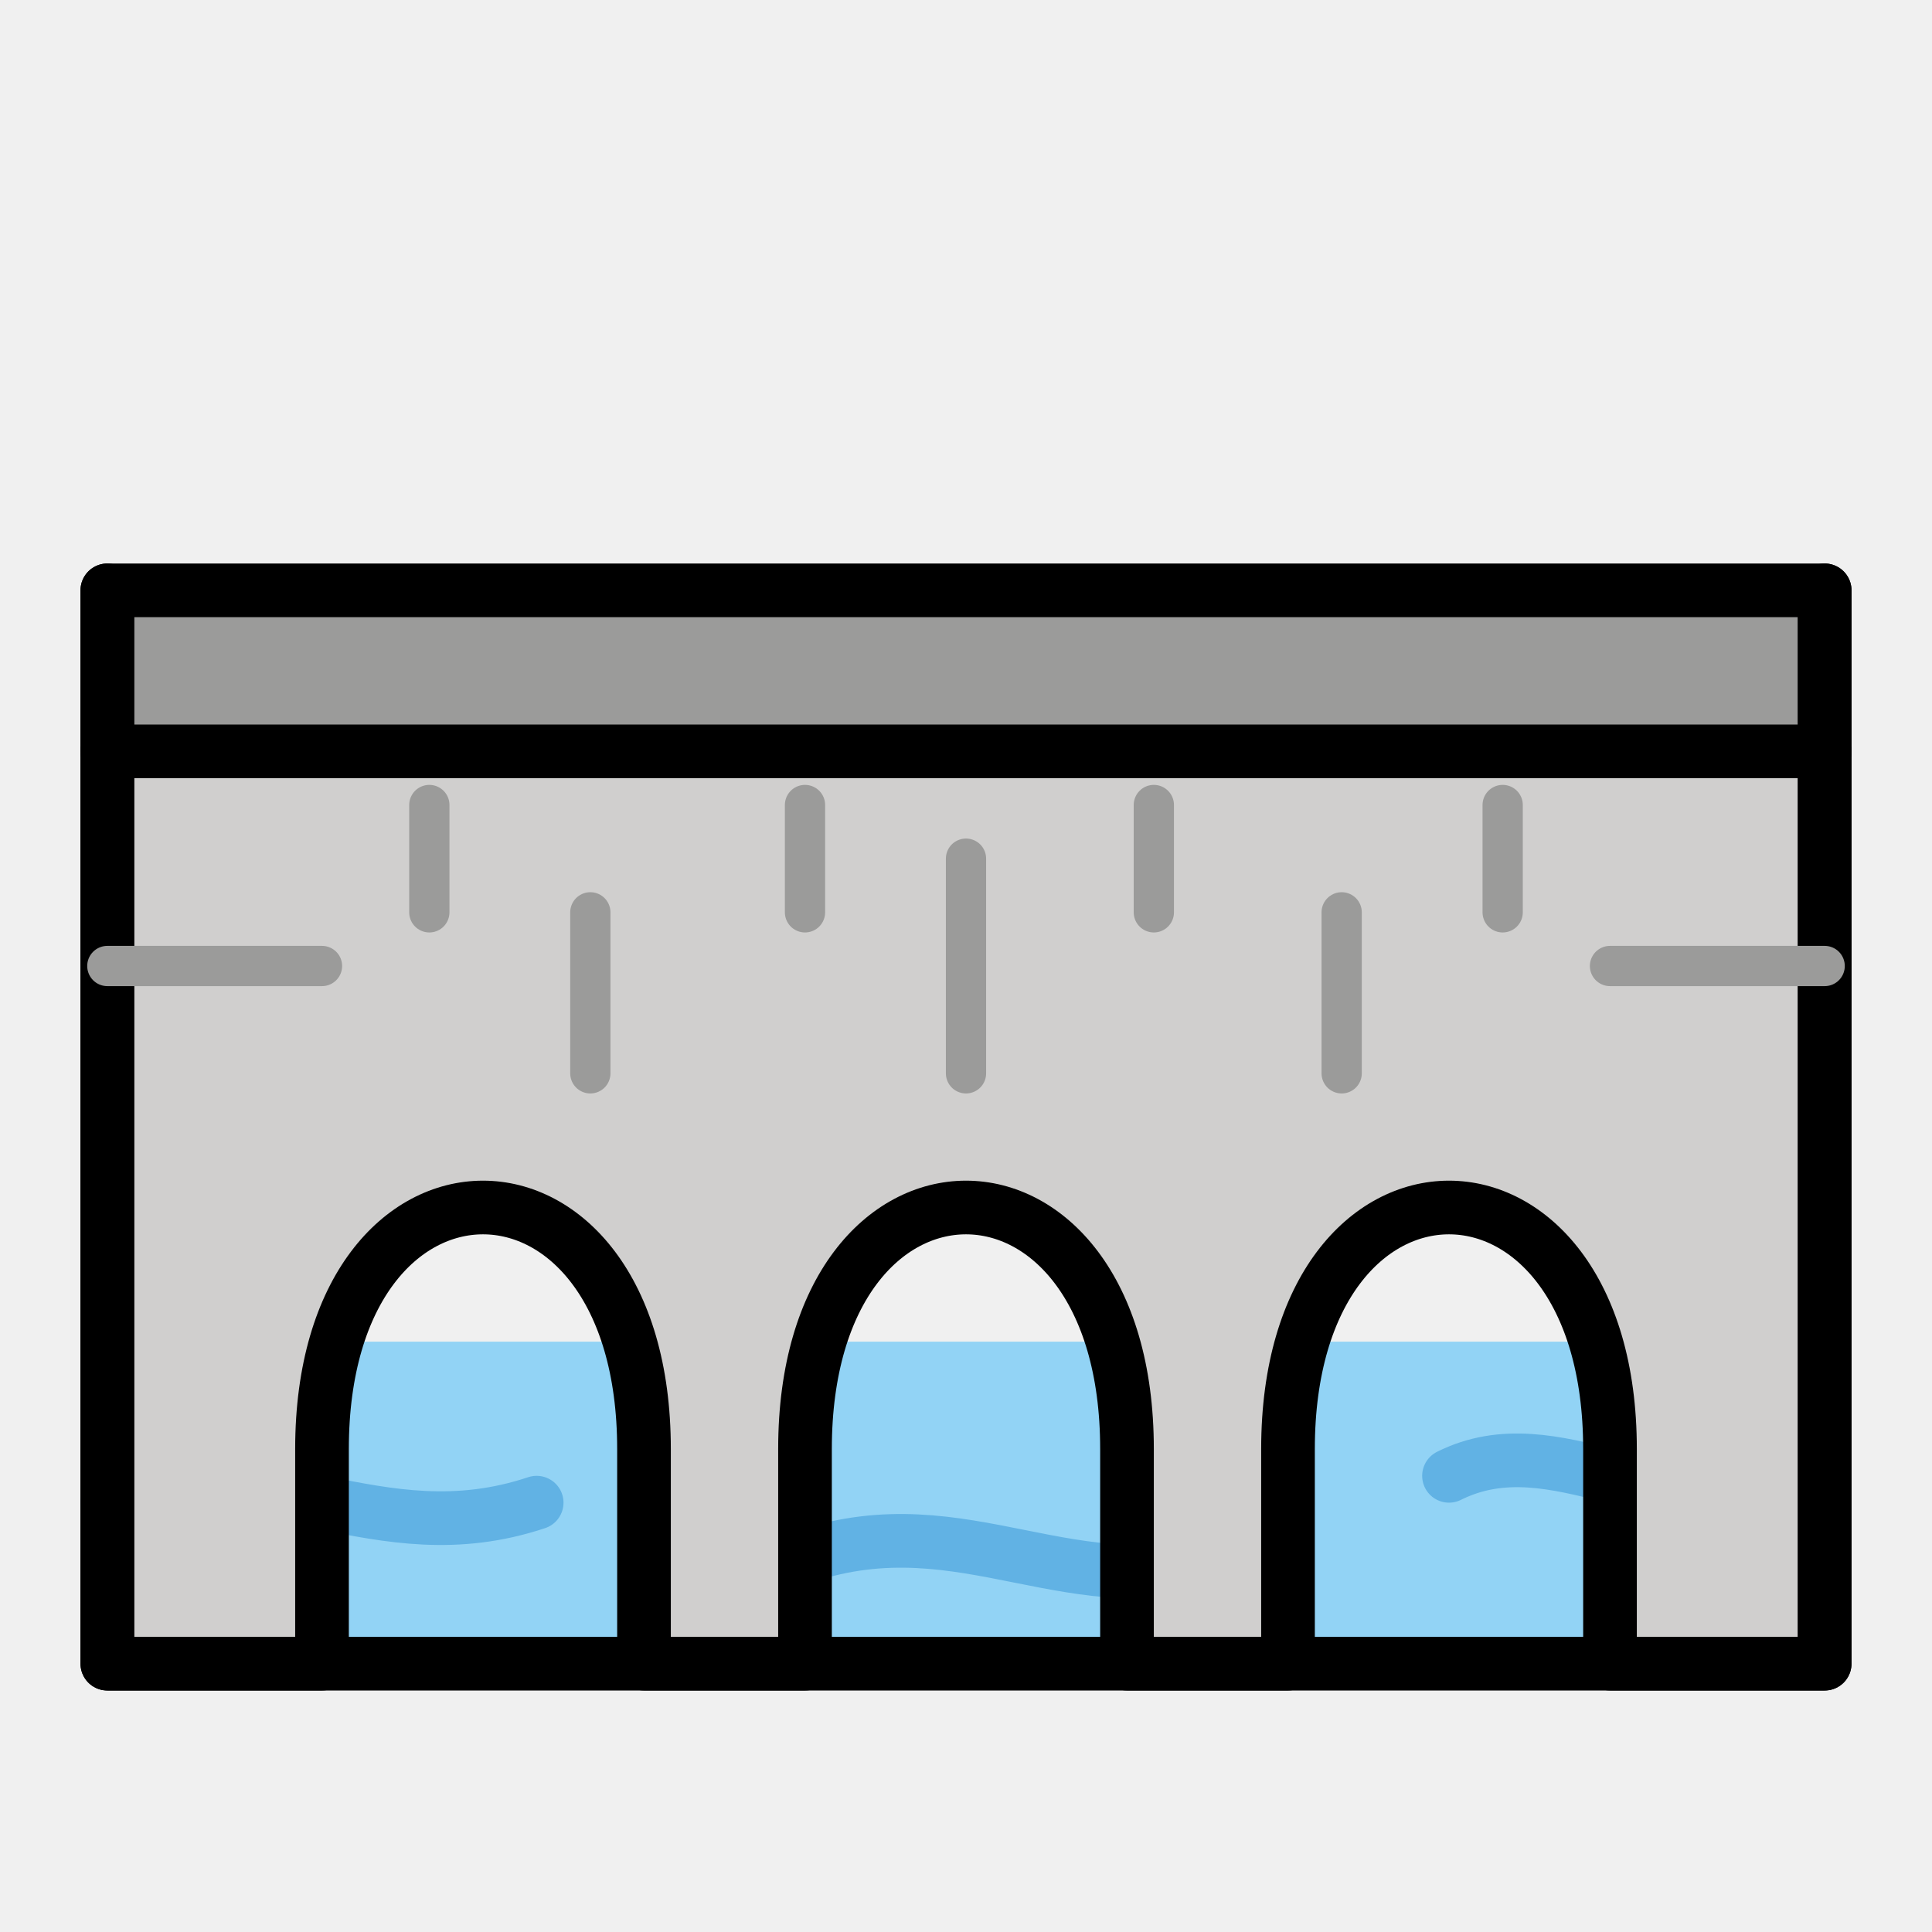
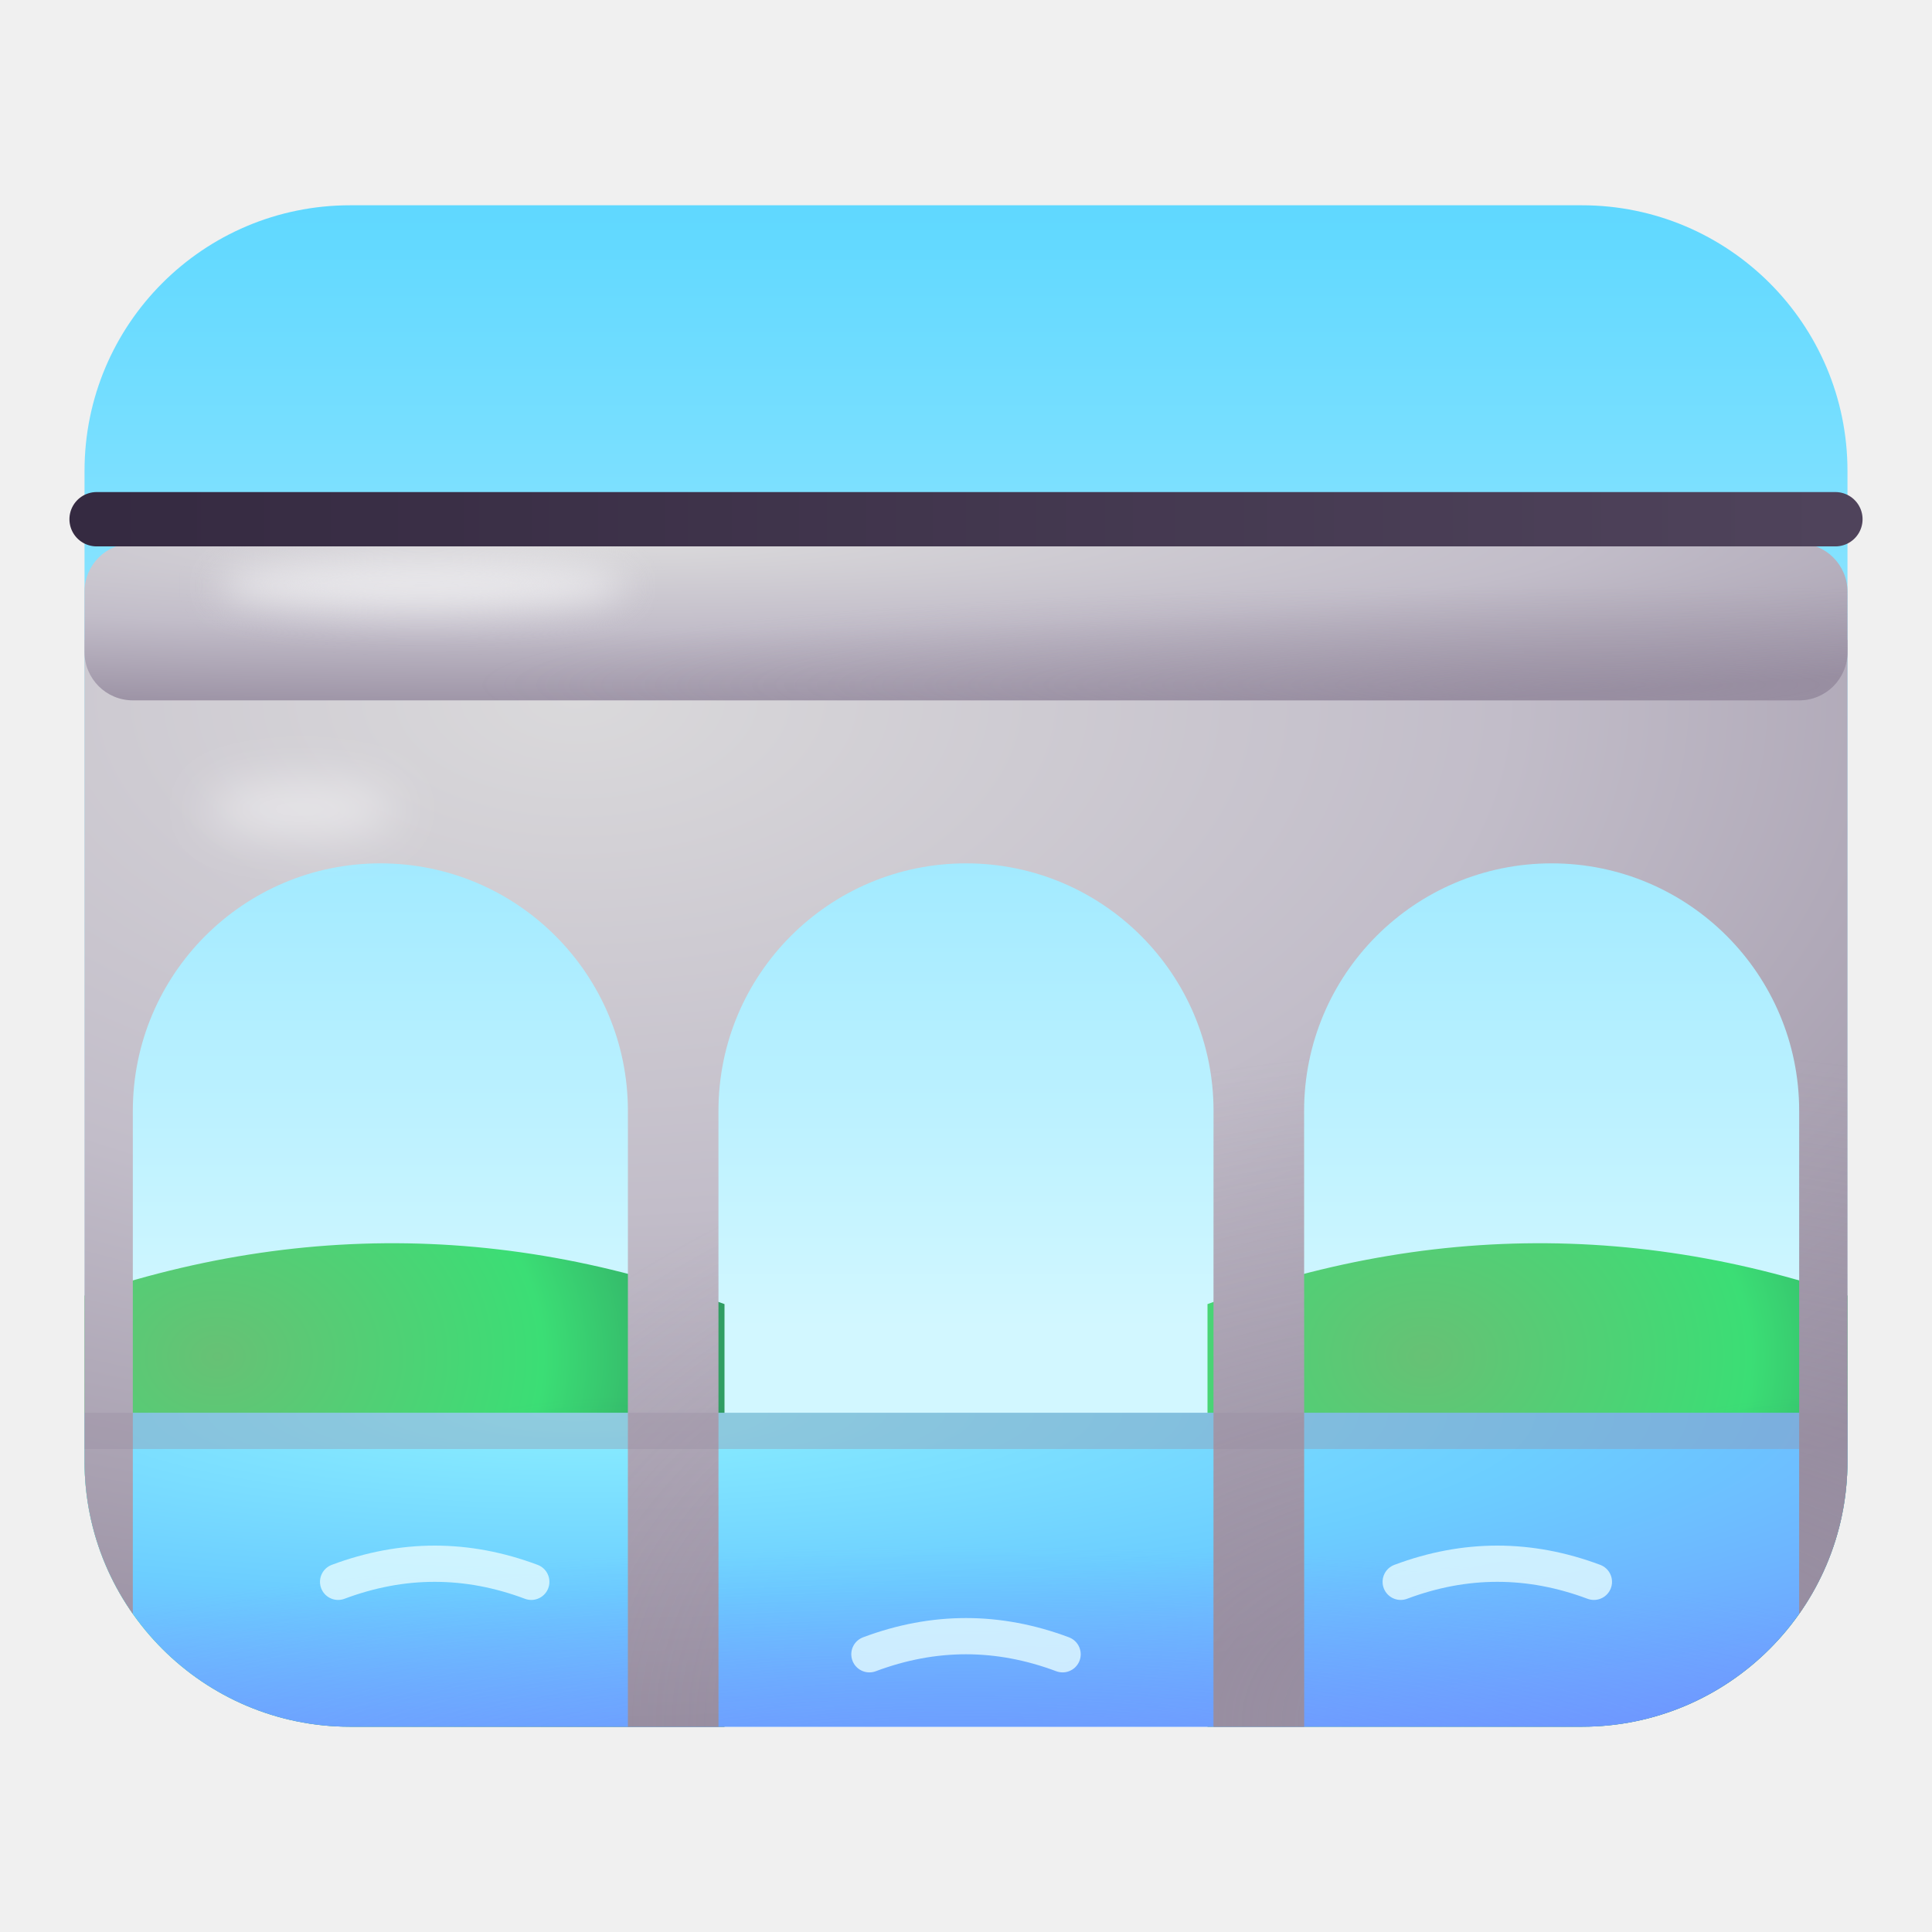
- <svg xmlns="http://www.w3.org/2000/svg" viewBox="0 0 72 72">
-   <g stroke="#000" stroke-width="2" stroke-linecap="round" stroke-linejoin="round">
-     <rect x="4" y="50" width="64" height="12" fill="#92D3F5" stroke="none" />
-     <path d="M4,56 C10,54 14,58 20,56 M30,58 C36,56 40,60 46,58 M54,55 C58,53 62,57 66,55" fill="none" stroke="#61B2E4" stroke-width="2" />
-     <path d="M4,28 L68,28 L68,62 L60,62 L60,54 C60,42 48,42 48,54 L48,62 L42,62 L42,54 C42,42 30,42 30,54 L30,62 L24,62 L24,54 C24,42 12,42 12,54 L12,62 L4,62 Z" fill="#D0CFCE" />
-     <rect x="4" y="22" width="64" height="6" fill="#9B9B9A" />
-     <path d="M4,62 L68,62 M4,62 L4,22 M68,62 L68,22" fill="none" />
-     <path d="M4,36 L12,36 M60,36 L68,36 M22,34 L22,40 M36,32 L36,40 M50,34 L50,40 M30,30 L30,34 M43,30 L43,34 M16,30 L16,34 M56,30 L56,34" fill="none" stroke="#9B9B9A" stroke-width="1.5" />
+ <svg xmlns="http://www.w3.org/2000/svg" width="32" height="32" viewBox="0 0 32 32" fill="none">
+   <g clip-path="url(#korpu_clip1)">
+     <rect x="1.4" y="3.4" width="29.2" height="25.2" rx="4.4" fill="url(#korpu_fill2)" />
+     <path d="M0 22Q6 19.4 12 21.6L12 30L0 30Z" fill="url(#korpu_fill3)" />
+     <path d="M0 22Q6 19.4 12 21.6L12 30L0 30Z" fill="url(#korpu_fill4)" />
+     <path d="M32 22Q26 19.4 20 21.6L20 30L32 30Z" fill="url(#korpu_fill5)" />
+     <path d="M32 22Q26 19.4 20 21.6L20 30L32 30Z" fill="url(#korpu_fill6)" />
+     <rect x="0" y="23.4" width="32" height="6" fill="url(#korpu_fill7)" />
+     <rect x="0" y="23.4" width="32" height="6" fill="url(#korpu_fill8)" />
+     <path d="M5.6 26.2Q7.2 25.6 8.8 26.2M14.4 27.4Q16 26.8 17.6 27.4M23.2 26.2Q24.8 25.6 26.4 26.2" stroke="#E4FBFF" stroke-width="0.6" stroke-linecap="round" stroke-linejoin="round" stroke-opacity="0.8" />
+     <path d="M0 10.6L32 10.6L32 28.6L29.8 28.6L29.8 18.4A4.1 4.1 0 0 0 21.6 18.4L21.6 28.6L20.1 28.6L20.1 18.4A4.1 4.1 0 0 0 11.9 18.4L11.9 28.6L10.4 28.6L10.4 18.4A4.1 4.1 0 0 0 2.2 18.4L2.2 28.6L0 28.6Z" fill="url(#korpu_fill9)" />
+     <path d="M0 10.6L32 10.6L32 28.6L29.8 28.6L29.8 18.4A4.1 4.1 0 0 0 21.6 18.4L21.6 28.6L20.1 28.6L20.1 18.4A4.1 4.1 0 0 0 11.9 18.4L11.9 28.6L10.4 28.6L10.4 18.4A4.1 4.1 0 0 0 2.2 18.4L2.2 28.6L0 28.6Z" fill="url(#korpu_fill10)" />
+     <rect x="0" y="23.4" width="32" height="0.6" fill="#988EA1" fill-opacity="0.35" />
  </g>
+   <rect x="1.4" y="9" width="29.2" height="2.6" rx="0.8" fill="url(#korpu_fill11)" />
+   <rect x="1.4" y="9" width="29.2" height="2.6" rx="0.8" fill="url(#korpu_fill12)" />
+   <g filter="url(#korpu_blur03)">
+     <ellipse cx="7" cy="9.7" rx="3.4" ry="0.45" fill="#F6F5F7" fill-opacity="0.7" />
+   </g>
+   <path d="M1.6 8.6L30.4 8.6" stroke="url(#korpu_fill13)" stroke-width="0.9" stroke-linecap="round" stroke-linejoin="round" />
+   <g filter="url(#korpu_blur04)">
+     <ellipse cx="5" cy="13.4" rx="1.6" ry="0.45" fill="#FFFFFF" fill-opacity="0.5" />
+   </g>
+   <defs>
+     <clipPath id="korpu_clip1">
+       <rect x="1.4" y="3.4" width="29.2" height="25.2" rx="4.4" />
+     </clipPath>
+     <linearGradient id="korpu_fill2" x1="16" y1="3.4" x2="16" y2="22" gradientUnits="userSpaceOnUse">
+       <stop stop-color="#5FD8FF" />
+       <stop offset="1" stop-color="#D2F7FF" />
+     </linearGradient>
+     <radialGradient id="korpu_fill3" cx="0.3" cy="0.2" r="0.9">
+       <stop stop-color="#67C175" />
+       <stop offset="0.5" stop-color="#3BDE75" />
+       <stop offset="1" stop-color="#286A54" />
+     </radialGradient>
+     <radialGradient id="korpu_fill4" cx="0.85" cy="0.9" r="0.7">
+       <stop stop-color="#286A54" stop-opacity="0.4" />
+       <stop offset="0.9" stop-color="#286A54" stop-opacity="0" />
+     </radialGradient>
+     <radialGradient id="korpu_fill5" cx="0.3" cy="0.2" r="0.9">
+       <stop stop-color="#67C175" />
+       <stop offset="0.5" stop-color="#3BDE75" />
+       <stop offset="1" stop-color="#286A54" />
+     </radialGradient>
+     <radialGradient id="korpu_fill6" cx="0.85" cy="0.9" r="0.7">
+       <stop stop-color="#286A54" stop-opacity="0.5" />
+       <stop offset="0.9" stop-color="#286A54" stop-opacity="0" />
+     </radialGradient>
+     <radialGradient id="korpu_fill7" cx="0.3" cy="0" r="1">
+       <stop stop-color="#8BEFFF" />
+       <stop offset="0.5" stop-color="#6CCEFF" />
+       <stop offset="1" stop-color="#6E99FF" />
+     </radialGradient>
+     <radialGradient id="korpu_fill8" cx="0.5" cy="1" r="0.7">
+       <stop stop-color="#6E99FF" stop-opacity="0.6" />
+       <stop offset="0.9" stop-color="#6E99FF" stop-opacity="0" />
+     </radialGradient>
+     <radialGradient id="korpu_fill9" cx="0.3" cy="0.05" r="0.95">
+       <stop stop-color="#DAD9DB" />
+       <stop offset="0.5" stop-color="#C2BDC9" />
+       <stop offset="1" stop-color="#988EA1" />
+     </radialGradient>
+     <radialGradient id="korpu_fill10" cx="0.8" cy="1" r="0.7">
+       <stop stop-color="#988EA1" stop-opacity="0.6" />
+       <stop offset="0.9" stop-color="#988EA1" stop-opacity="0" />
+     </radialGradient>
+     <radialGradient id="korpu_fill11" cx="0.3" cy="0" r="1.1">
+       <stop stop-color="#DAD9DB" />
+       <stop offset="0.5" stop-color="#C2BDC9" />
+       <stop offset="1" stop-color="#988EA1" />
+     </radialGradient>
+     <radialGradient id="korpu_fill12" cx="0.85" cy="0.9" r="0.7">
+       <stop stop-color="#988EA1" stop-opacity="0.4" />
+       <stop offset="0.9" stop-color="#988EA1" stop-opacity="0" />
+     </radialGradient>
+     <filter id="korpu_blur03" x="0" y="0" width="32" height="32" filterUnits="userSpaceOnUse" color-interpolation-filters="sRGB">
+       <feGaussianBlur stdDeviation="0.3" />
+     </filter>
+     <linearGradient id="korpu_fill13" x1="1.6" y1="8.6" x2="30.4" y2="8.6" gradientUnits="userSpaceOnUse">
+       <stop stop-color="#352A41" />
+       <stop offset="1" stop-color="#4F435B" />
+     </linearGradient>
+     <filter id="korpu_blur04" x="0" y="0" width="32" height="32" filterUnits="userSpaceOnUse" color-interpolation-filters="sRGB">
+       <feGaussianBlur stdDeviation="0.4" />
+     </filter>
+   </defs>
</svg>
